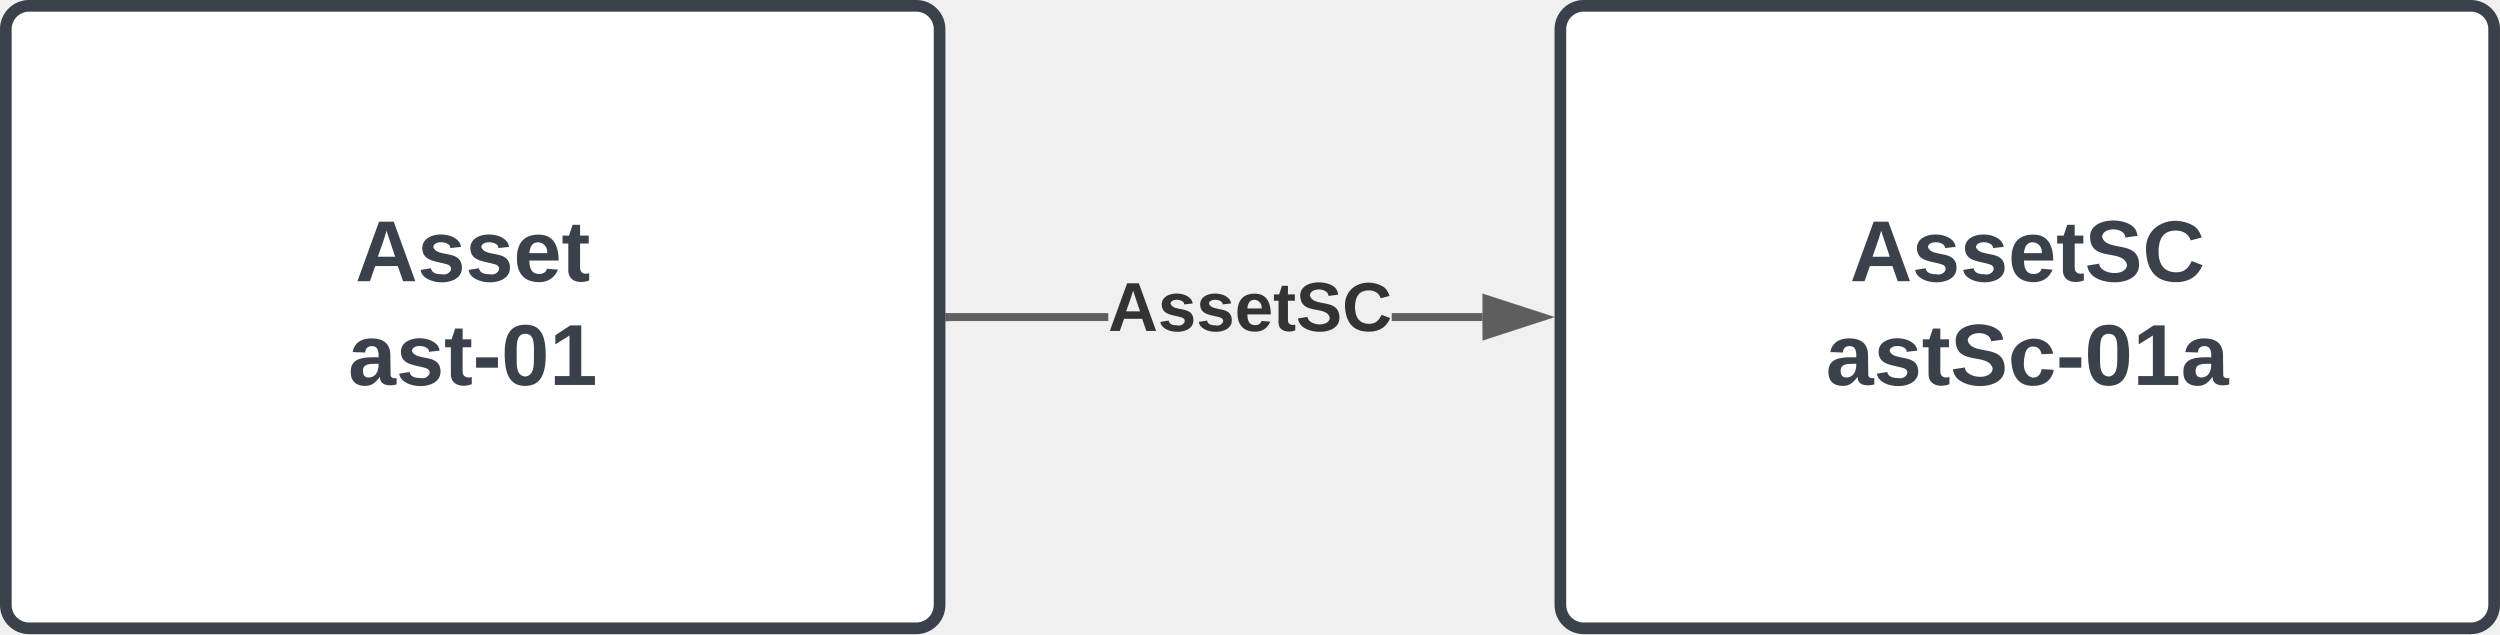
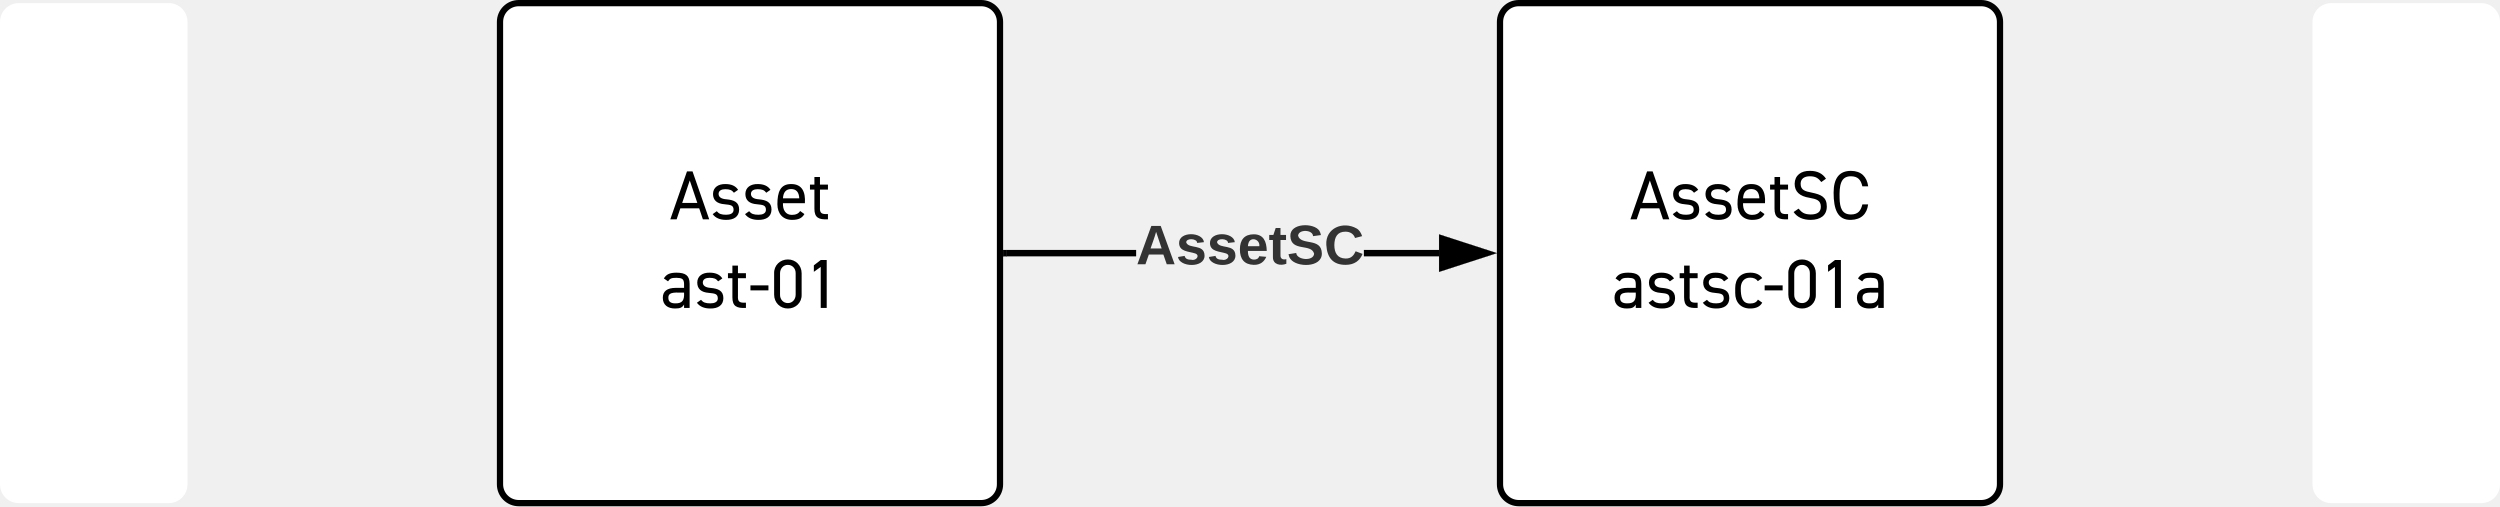
- <svg xmlns="http://www.w3.org/2000/svg" xmlns:ns1="lucid" xmlns:xlink="http://www.w3.org/1999/xlink" width="642.56" height="163">
-   <g transform="translate(-242.9444 1361.056)" ns1:page-tab-id="0_0">
-     <path d="M244.44-1353.56a6 6 0 0 1 6-6h228a6 6 0 0 1 6 6v148a6 6 0 0 1-6 6h-228a6 6 0 0 1-6-6z" stroke="#3a414a" stroke-width="3" fill="#fff" />
-     <use xlink:href="#a" transform="matrix(1,0,0,1,252.4444,-1351.556) translate(81.81481 62.77778)" />
-     <use xlink:href="#b" transform="matrix(1,0,0,1,252.4444,-1351.556) translate(79.96296 89.44444)" />
-     <path d="M644-1353.56a6 6 0 0 1 6-6h228a6 6 0 0 1 6 6v148a6 6 0 0 1-6 6H650a6 6 0 0 1-6-6z" stroke="#3a414a" stroke-width="3" fill="#fff" />
-     <use xlink:href="#c" transform="matrix(1,0,0,1,652,-1351.556) translate(66.41358 62.77778)" />
-     <use xlink:href="#d" transform="matrix(1,0,0,1,652,-1351.556) translate(60.20988 89.44444)" />
-     <path d="M527.75-1278.56h-40.8v-2h40.8zm96.25 0h-23.3v-2H624z" stroke="#5e5e5e" stroke-width=".05" fill="#5e5e5e" />
-     <path d="M486.97-1278.56h-1.03v-2h1.03z" fill="#5e5e5e" />
-     <path d="M487-1278.53h-1.08v-2.05H487zm-1.03-2v1.95h.98v-1.95z" stroke="#5e5e5e" stroke-width=".05" fill="#5e5e5e" />
-     <path d="M639.26-1279.56l-14.26 4.64v-9.27z" fill="#5e5e5e" />
-     <path d="M642.5-1279.56l-18.5 6.02v-12.03zm-16.5 3.26l10.03-3.26-10.03-3.25z" stroke="#5e5e5e" stroke-width=".05" fill="#5e5e5e" />
-     <g>
-       <use xlink:href="#e" transform="matrix(1,0,0,1,527.7543,-1290.222) translate(0 14.22222)" />
-     </g>
+ <svg xmlns="http://www.w3.org/2000/svg" xmlns:ns1="lucid" xmlns:xlink="http://www.w3.org/1999/xlink" width="800" height="162">
+   <g transform="translate(2880 -479)" ns1:page-tab-id="0_0">
+     <path d="M-2720 486a6 6 0 0 1 6-6h148a6 6 0 0 1 6 6v148a6 6 0 0 1-6 6h-148a6 6 0 0 1-6-6z" stroke="#000" stroke-width="2" fill="#fff" />
+     <use xlink:href="#a" transform="matrix(1,0,0,1,-2715,485) translate(49.27778 64.18611)" />
+     <use xlink:href="#b" transform="matrix(1,0,0,1,-2715,485) translate(46.21111 92.54167)" />
+     <path d="M-2400 486a6 6 0 0 1 6-6h148a6 6 0 0 1 6 6v148a6 6 0 0 1-6 6h-148a6 6 0 0 1-6-6z" stroke="#000" stroke-width="2" fill="#fff" />
+     <use xlink:href="#c" transform="matrix(1,0,0,1,-2395,485) translate(36.51111 64.18611)" />
+     <use xlink:href="#d" transform="matrix(1,0,0,1,-2395,485) translate(30.75556 92.54167)" />
+     <path d="M-2516.47 561H-2558v-2h41.53zm96.97 0h-24.03v-2h24.03z" stroke="#000" stroke-width=".05" />
+     <path d="M-2557.97 561h-1.03v-2h1.03z" />
+     <path d="M-2557.95 561.02h-1.08V559h1.08zm-1.03-2V561h.98V559z" stroke="#000" stroke-width=".05" />
+     <path d="M-2404.24 560l-14.26 4.63v-9.26z" />
+     <path d="M-2401 560l-18.5 6v-12zm-16.5 3.26l10.03-3.26-10.03-3.26z" stroke="#000" stroke-width=".05" />
+     <use xlink:href="#e" transform="matrix(1,0,0,1,-2516.468,549.3333) translate(0 14.22222)" />
+     <path d="M-2880 486a6 6 0 0 1 6-6h48a6 6 0 0 1 6 6v148a6 6 0 0 1-6 6h-48a6 6 0 0 1-6-6zM-2140 486a6 6 0 0 1 6-6h48a6 6 0 0 1 6 6v148a6 6 0 0 1-6 6h-48a6 6 0 0 1-6-6z" stroke="#000" stroke-opacity="0" stroke-width="2" fill="#fff" />
    <defs>
-       <path fill="#3a414a" d="M199 0l-22-63H83L61 0H9l90-248h61L250 0h-51zm-33-102l-36-108c-10 38-24 72-36 108h72" id="f" />
-       <path fill="#3a414a" d="M137-138c1-29-70-34-71-4 15 46 118 7 119 86 1 83-164 76-172 9l43-7c4 19 20 25 44 25 33 8 57-30 24-41C81-84 22-81 20-136c-2-80 154-74 161-7" id="g" />
-       <path fill="#3a414a" d="M185-48c-13 30-37 53-82 52C43 2 14-33 14-96s30-98 90-98c62 0 83 45 84 108H66c0 31 8 55 39 56 18 0 30-7 34-22zm-45-69c5-46-57-63-70-21-2 6-4 13-4 21h74" id="h" />
-       <path fill="#3a414a" d="M115-3C79 11 28 4 28-45v-112H4v-33h27l15-45h31v45h36v33H77v99c-1 23 16 31 38 25v30" id="i" />
+       <path d="M154-158L101 0H10l240-690h80L570 0h-91l-53-158H154zm245-78L290-560 181-236h218" id="f" />
+       <path d="M45-366c1-94 76-144 179-142 86 0 147 28 182 83l-60 42c-30-38-57-50-124-51-53 0-96 19-97 67 0 47 39 74 116 79 103 10 181 38 180 149C419-37 344 9 233 8 144 8 80-20 40-75l59-42c31 38 65 51 135 51 58 0 107-19 107-71 0-70-49-71-129-80-111-8-167-58-167-149" id="g" />
+       <path d="M120-232c-4 96 38 168 128 168 58 0 98-19 119-56l62 44C394-17 345 7 254 8 120 9 40-82 40-218c0-172 41-291 198-290 154-1 209 109 198 276H120zm118-204c-73 0-113 45-118 134h235c-4-89-43-134-117-134" id="h" />
+       <path d="M280 0C145 6 85-24 85-154v-274H21v-72h64v-110h80v110h115v72H165v254c-6 91 28 102 115 98V0" id="i" />
      <g id="a">
-         <use transform="matrix(0.0617284,0,0,0.0617284,0,0)" xlink:href="#f" />
-         <use transform="matrix(0.0617284,0,0,0.0617284,15.98765,0)" xlink:href="#g" />
-         <use transform="matrix(0.0617284,0,0,0.0617284,28.33333,0)" xlink:href="#g" />
-         <use transform="matrix(0.0617284,0,0,0.0617284,40.67901,0)" xlink:href="#h" />
-         <use transform="matrix(0.0617284,0,0,0.0617284,53.02469,0)" xlink:href="#i" />
+         <use transform="matrix(0.02222222,0,0,0.02222222,0,0)" xlink:href="#f" />
+         <use transform="matrix(0.02222222,0,0,0.02222222,12.88889,0)" xlink:href="#g" />
+         <use transform="matrix(0.02222222,0,0,0.02222222,23.24444,0)" xlink:href="#g" />
+         <use transform="matrix(0.02222222,0,0,0.02222222,33.6,0)" xlink:href="#h" />
+         <use transform="matrix(0.02222222,0,0,0.02222222,44.44444,0)" xlink:href="#i" />
      </g>
-       <path fill="#3a414a" d="M133-34C117-15 103 5 69 4 32 3 11-16 11-54c-1-60 55-63 116-61 1-26-3-47-28-47-18 1-26 9-28 27l-52-2c7-38 36-58 82-57s74 22 75 68l1 82c-1 14 12 18 25 15v27c-30 8-71 5-69-32zm-48 3c29 0 43-24 42-57-32 0-66-3-65 30 0 17 8 27 23 27" id="j" />
-       <path fill="#3a414a" d="M14-72v-43h91v43H14" id="k" />
-       <path fill="#3a414a" d="M101-251c68 0 84 54 84 127C185-50 166 4 99 4S15-52 14-124c-1-75 17-127 87-127zm-1 216c37-5 36-46 36-89s4-89-36-89c-39 0-36 45-36 89 0 43-3 85 36 89" id="l" />
-       <path fill="#3a414a" d="M23 0v-37h61v-169l-59 37v-38l62-41h46v211h57V0H23" id="m" />
+       <path d="M219 8C111 9 40-44 40-146c0-95 62-143 187-143h119v-58c-2-74-33-85-111-87-71 1-91 8-120 51l-60-42c37-60 84-82 181-83 128 1 190 38 190 161V0h-80v-49C318-4 291 7 219 8zm0-74c103 2 133-44 127-155-96 5-231-25-226 77 0 52 33 78 99 78" id="j" />
+       <path d="M289-253H30v-72h259v72" id="k" />
+       <path d="M250-698c110-1 198 84 198 199v308C452-76 360 9 250 8 140 9 52-76 52-192v-306c-4-116 88-201 198-200zm0 628c65 1 112-54 112-121v-308c2-67-47-122-112-121-66-1-113 54-113 121v308c-2 67 47 122 113 121" id="l" />
+       <path d="M223-690h86V0h-86v-591l-99 71v-94" id="m" />
      <g id="b">
-         <use transform="matrix(0.0617284,0,0,0.0617284,0,0)" xlink:href="#j" />
-         <use transform="matrix(0.0617284,0,0,0.0617284,12.34568,0)" xlink:href="#g" />
-         <use transform="matrix(0.0617284,0,0,0.0617284,24.69136,0)" xlink:href="#i" />
-         <use transform="matrix(0.0617284,0,0,0.0617284,32.03704,0)" xlink:href="#k" />
-         <use transform="matrix(0.0617284,0,0,0.0617284,39.38272,0)" xlink:href="#l" />
-         <use transform="matrix(0.0617284,0,0,0.0617284,51.7284,0)" xlink:href="#m" />
+         <use transform="matrix(0.02222222,0,0,0.02222222,0,0)" xlink:href="#j" />
+         <use transform="matrix(0.02222222,0,0,0.02222222,10.91111,0)" xlink:href="#g" />
+         <use transform="matrix(0.02222222,0,0,0.02222222,21.26667,0)" xlink:href="#i" />
+         <use transform="matrix(0.02222222,0,0,0.02222222,28.26667,0)" xlink:href="#k" />
+         <use transform="matrix(0.02222222,0,0,0.02222222,35.35556,0)" xlink:href="#l" />
+         <use transform="matrix(0.02222222,0,0,0.02222222,46.46667,0)" xlink:href="#m" />
      </g>
-       <path fill="#3a414a" d="M169-182c-1-43-94-46-97-3 18 66 151 10 154 114 3 95-165 93-204 36-6-8-10-19-12-30l50-8c3 46 112 56 116 5-17-69-150-10-154-114-4-87 153-88 188-35 5 8 8 18 10 28" id="n" />
-       <path fill="#3a414a" d="M67-125c0 53 21 87 73 88 37 1 54-22 65-47l45 17C233-25 199 4 140 4 58 4 20-42 15-125 8-235 124-281 211-232c18 10 29 29 36 50l-46 12c-8-25-30-41-62-41-52 0-71 34-72 86" id="o" />
+       <path d="M60-512c2-121 91-189 223-186 103 0 179 38 228 113l-67 48c-43-53-76-82-164-83-78 0-134 33-134 108 0 95 67 108 163 128 130 27 214 62 214 199C523-55 430 7 291 8 179 8 97-30 45-105l71-49c49 56 80 82 175 84 97 0 146-37 146-111 0-94-64-111-163-129-143-22-214-89-214-202" id="n" />
+       <path d="M547-215C530-77 448 4 300 8 108 13 50-143 50-383c0-210 83-315 250-315 149 1 229 86 248 223h-84c-21-92-62-144-164-145-154-2-168 142-164 313 3 144 36 237 164 237 102 0 143-55 164-145h83" id="o" />
      <g id="c">
-         <use transform="matrix(0.0617284,0,0,0.0617284,0,0)" xlink:href="#f" />
-         <use transform="matrix(0.0617284,0,0,0.0617284,15.98765,0)" xlink:href="#g" />
-         <use transform="matrix(0.0617284,0,0,0.0617284,28.33333,0)" xlink:href="#g" />
-         <use transform="matrix(0.0617284,0,0,0.0617284,40.67901,0)" xlink:href="#h" />
-         <use transform="matrix(0.0617284,0,0,0.0617284,53.02469,0)" xlink:href="#i" />
-         <use transform="matrix(0.0617284,0,0,0.0617284,60.37037,0)" xlink:href="#n" />
-         <use transform="matrix(0.0617284,0,0,0.0617284,75.18519,0)" xlink:href="#o" />
+         <use transform="matrix(0.02222222,0,0,0.02222222,0,0)" xlink:href="#f" />
+         <use transform="matrix(0.02222222,0,0,0.02222222,12.88889,0)" xlink:href="#g" />
+         <use transform="matrix(0.02222222,0,0,0.02222222,23.24444,0)" xlink:href="#g" />
+         <use transform="matrix(0.02222222,0,0,0.02222222,33.6,0)" xlink:href="#h" />
+         <use transform="matrix(0.02222222,0,0,0.02222222,44.44444,0)" xlink:href="#i" />
+         <use transform="matrix(0.02222222,0,0,0.02222222,51.44444,0)" xlink:href="#n" />
+         <use transform="matrix(0.02222222,0,0,0.02222222,64.13333,0)" xlink:href="#o" />
      </g>
-       <path fill="#3a414a" d="M190-63c-7 42-38 67-86 67-59 0-84-38-90-98-12-110 154-137 174-36l-49 2c-2-19-15-32-35-32-30 0-35 28-38 64-6 74 65 87 74 30" id="p" />
+       <path d="M120-284c0 125 20 222 136 220 55 0 92-19 111-56l62 44C399-20 341 8 256 8 121 9 38-82 40-218v-66c-1-138 79-225 216-224 79 0 136 26 173 78l-63 44c-23-33-60-50-110-50-88-1-136 62-136 152" id="p" />
      <g id="d">
-         <use transform="matrix(0.0617284,0,0,0.0617284,0,0)" xlink:href="#j" />
-         <use transform="matrix(0.0617284,0,0,0.0617284,12.34568,0)" xlink:href="#g" />
-         <use transform="matrix(0.0617284,0,0,0.0617284,24.69136,0)" xlink:href="#i" />
-         <use transform="matrix(0.0617284,0,0,0.0617284,32.03704,0)" xlink:href="#n" />
-         <use transform="matrix(0.0617284,0,0,0.0617284,46.85185,0)" xlink:href="#p" />
-         <use transform="matrix(0.0617284,0,0,0.0617284,59.19753,0)" xlink:href="#k" />
-         <use transform="matrix(0.0617284,0,0,0.0617284,66.54321,0)" xlink:href="#l" />
-         <use transform="matrix(0.0617284,0,0,0.0617284,78.88889,0)" xlink:href="#m" />
-         <use transform="matrix(0.0617284,0,0,0.0617284,91.23457,0)" xlink:href="#j" />
+         <use transform="matrix(0.02222222,0,0,0.02222222,0,0)" xlink:href="#j" />
+         <use transform="matrix(0.02222222,0,0,0.02222222,10.91111,0)" xlink:href="#g" />
+         <use transform="matrix(0.02222222,0,0,0.02222222,21.26667,0)" xlink:href="#i" />
+         <use transform="matrix(0.02222222,0,0,0.02222222,28.26667,0)" xlink:href="#g" />
+         <use transform="matrix(0.02222222,0,0,0.02222222,38.62222,0)" xlink:href="#p" />
+         <use transform="matrix(0.02222222,0,0,0.02222222,48.26667,0)" xlink:href="#k" />
+         <use transform="matrix(0.02222222,0,0,0.02222222,55.35556,0)" xlink:href="#l" />
+         <use transform="matrix(0.02222222,0,0,0.02222222,66.46667,0)" xlink:href="#m" />
+         <use transform="matrix(0.02222222,0,0,0.02222222,77.57778,0)" xlink:href="#j" />
      </g>
      <path fill="#333" d="M199 0l-22-63H83L61 0H9l90-248h61L250 0h-51zm-33-102l-36-108c-10 38-24 72-36 108h72" id="q" />
      <path fill="#333" d="M137-138c1-29-70-34-71-4 15 46 118 7 119 86 1 83-164 76-172 9l43-7c4 19 20 25 44 25 33 8 57-30 24-41C81-84 22-81 20-136c-2-80 154-74 161-7" id="r" />
      <path fill="#333" d="M185-48c-13 30-37 53-82 52C43 2 14-33 14-96s30-98 90-98c62 0 83 45 84 108H66c0 31 8 55 39 56 18 0 30-7 34-22zm-45-69c5-46-57-63-70-21-2 6-4 13-4 21h74" id="s" />
      <path fill="#333" d="M115-3C79 11 28 4 28-45v-112H4v-33h27l15-45h31v45h36v33H77v99c-1 23 16 31 38 25v30" id="t" />
      <path fill="#333" d="M169-182c-1-43-94-46-97-3 18 66 151 10 154 114 3 95-165 93-204 36-6-8-10-19-12-30l50-8c3 46 112 56 116 5-17-69-150-10-154-114-4-87 153-88 188-35 5 8 8 18 10 28" id="u" />
      <path fill="#333" d="M67-125c0 53 21 87 73 88 37 1 54-22 65-47l45 17C233-25 199 4 140 4 58 4 20-42 15-125 8-235 124-281 211-232c18 10 29 29 36 50l-46 12c-8-25-30-41-62-41-52 0-71 34-72 86" id="v" />
      <g id="e">
        <use transform="matrix(0.04938272,0,0,0.04938272,0,0)" xlink:href="#q" />
        <use transform="matrix(0.04938272,0,0,0.04938272,12.79012,0)" xlink:href="#r" />
        <use transform="matrix(0.04938272,0,0,0.04938272,22.66667,0)" xlink:href="#r" />
        <use transform="matrix(0.04938272,0,0,0.04938272,32.54321,0)" xlink:href="#s" />
        <use transform="matrix(0.04938272,0,0,0.04938272,42.41975,0)" xlink:href="#t" />
        <use transform="matrix(0.04938272,0,0,0.04938272,48.2963,0)" xlink:href="#u" />
        <use transform="matrix(0.04938272,0,0,0.04938272,60.14815,0)" xlink:href="#v" />
      </g>
    </defs>
  </g>
</svg>
